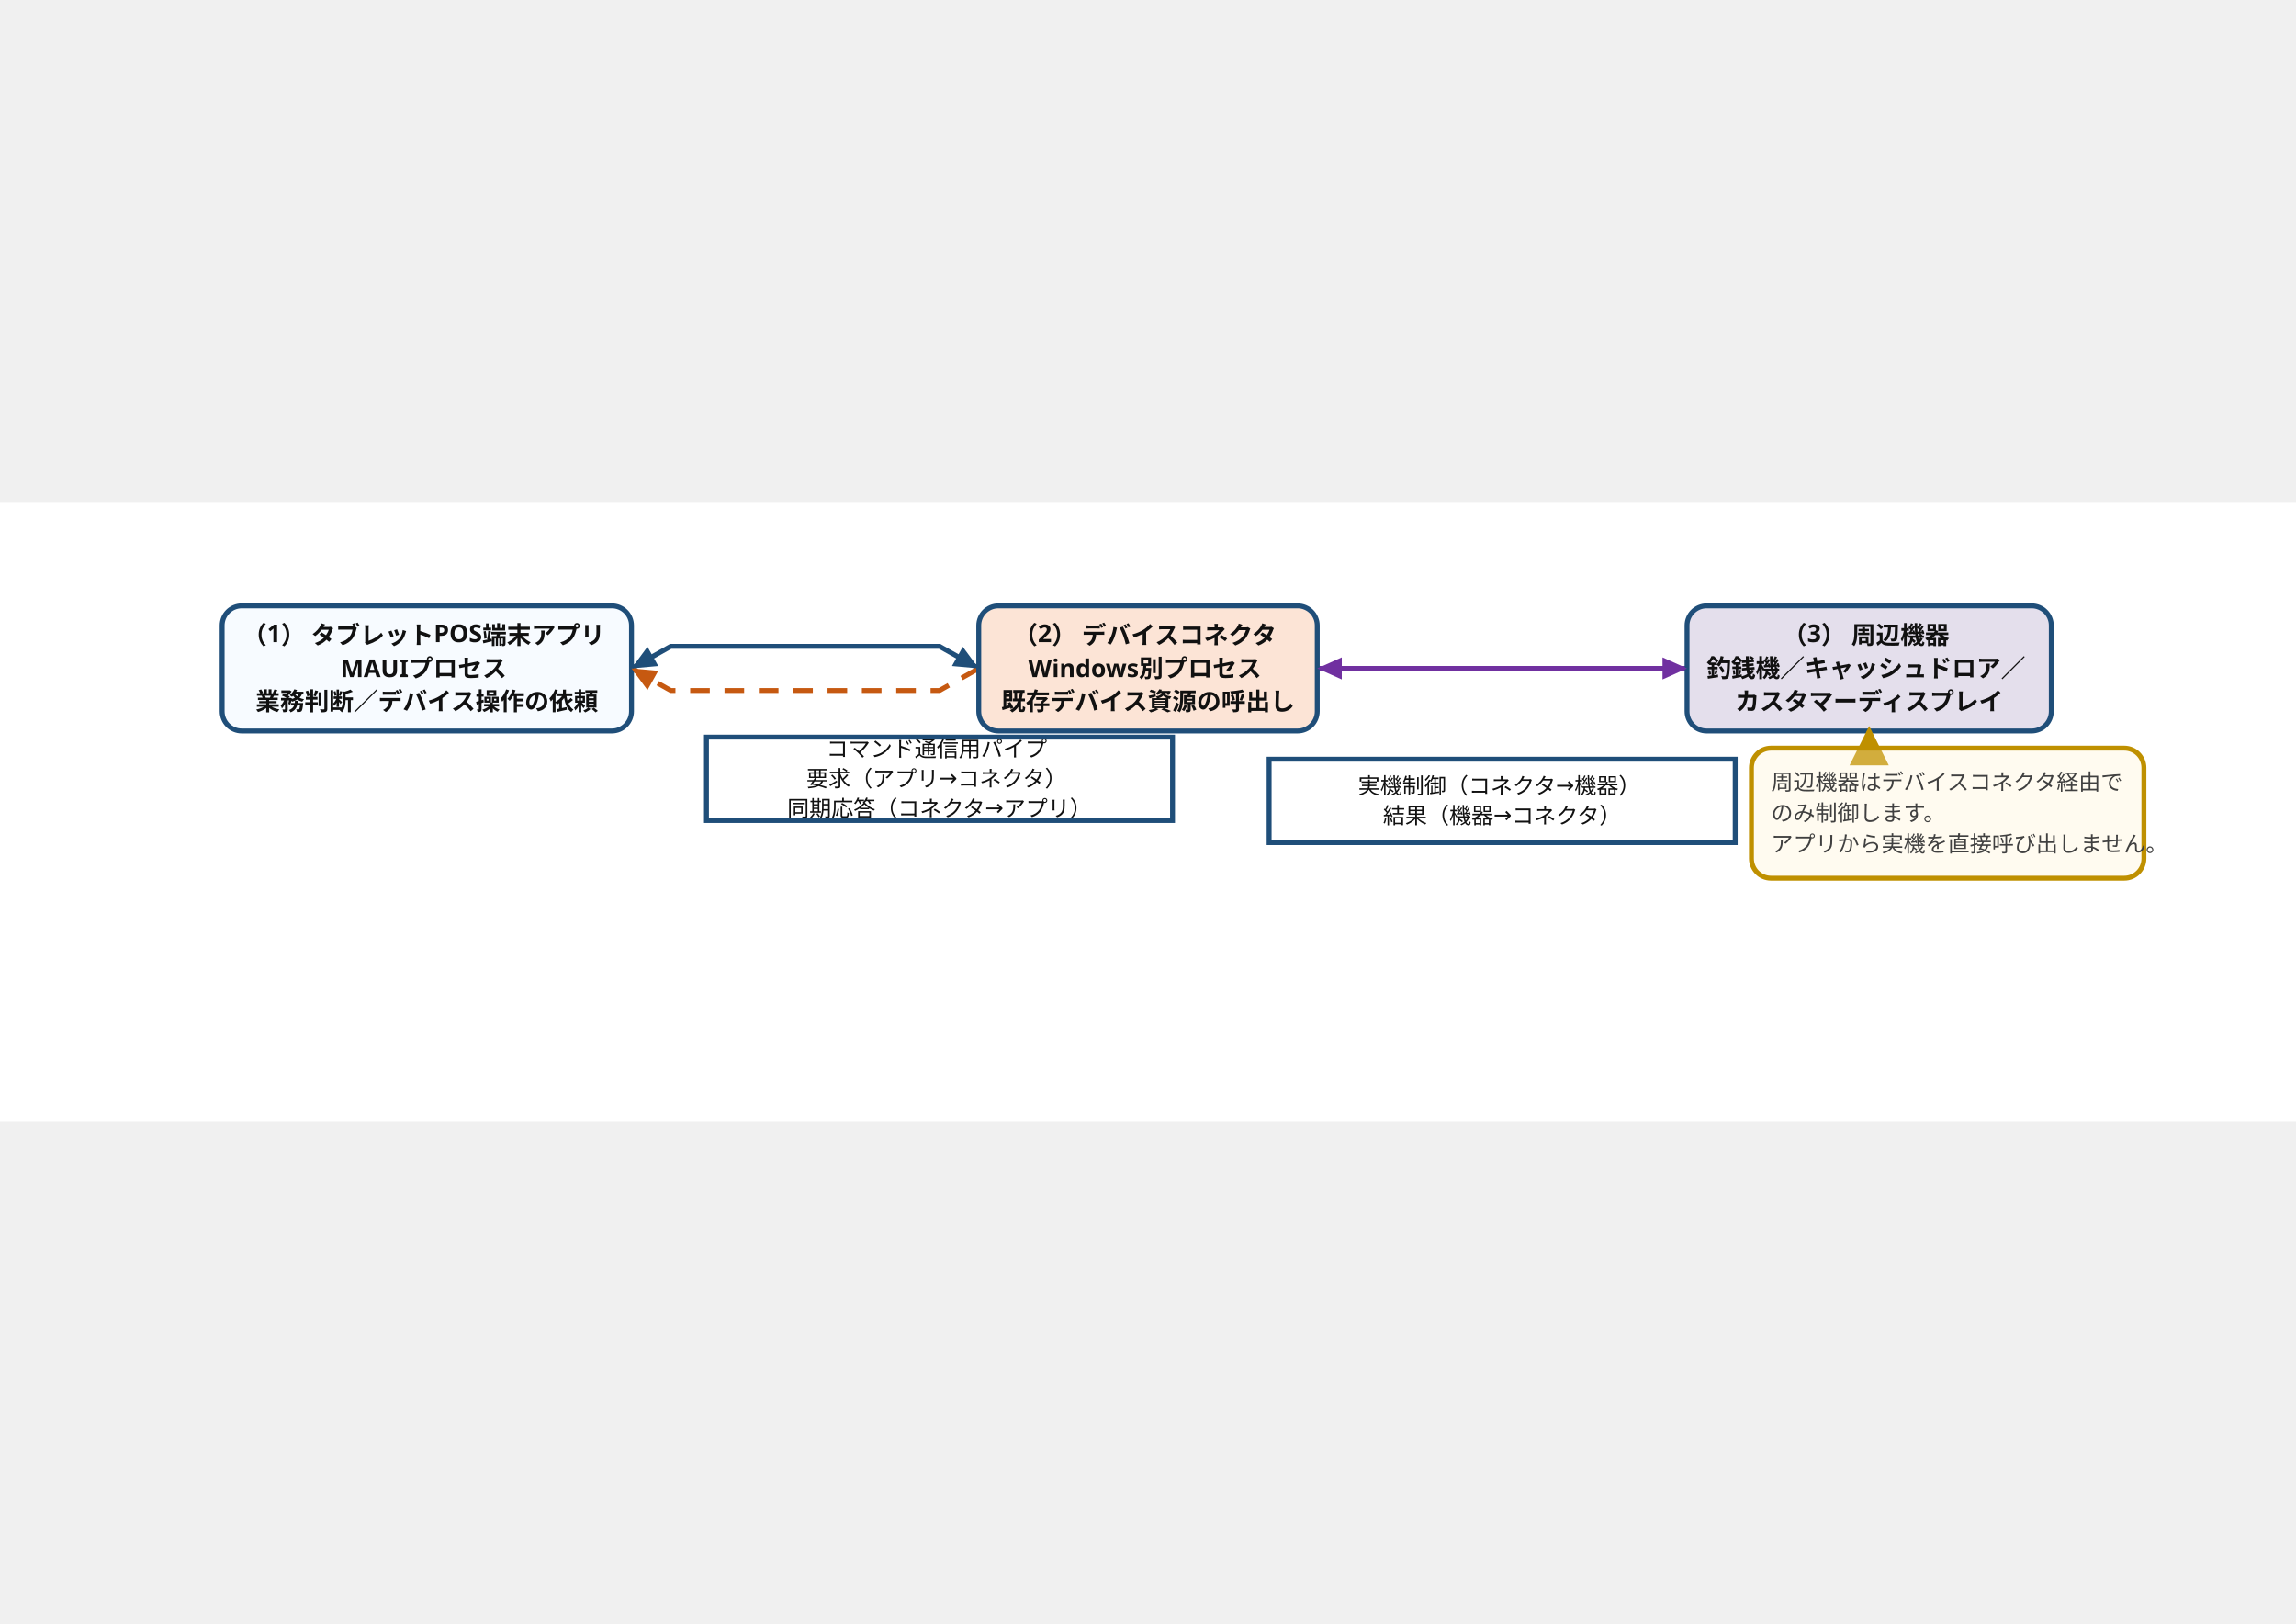
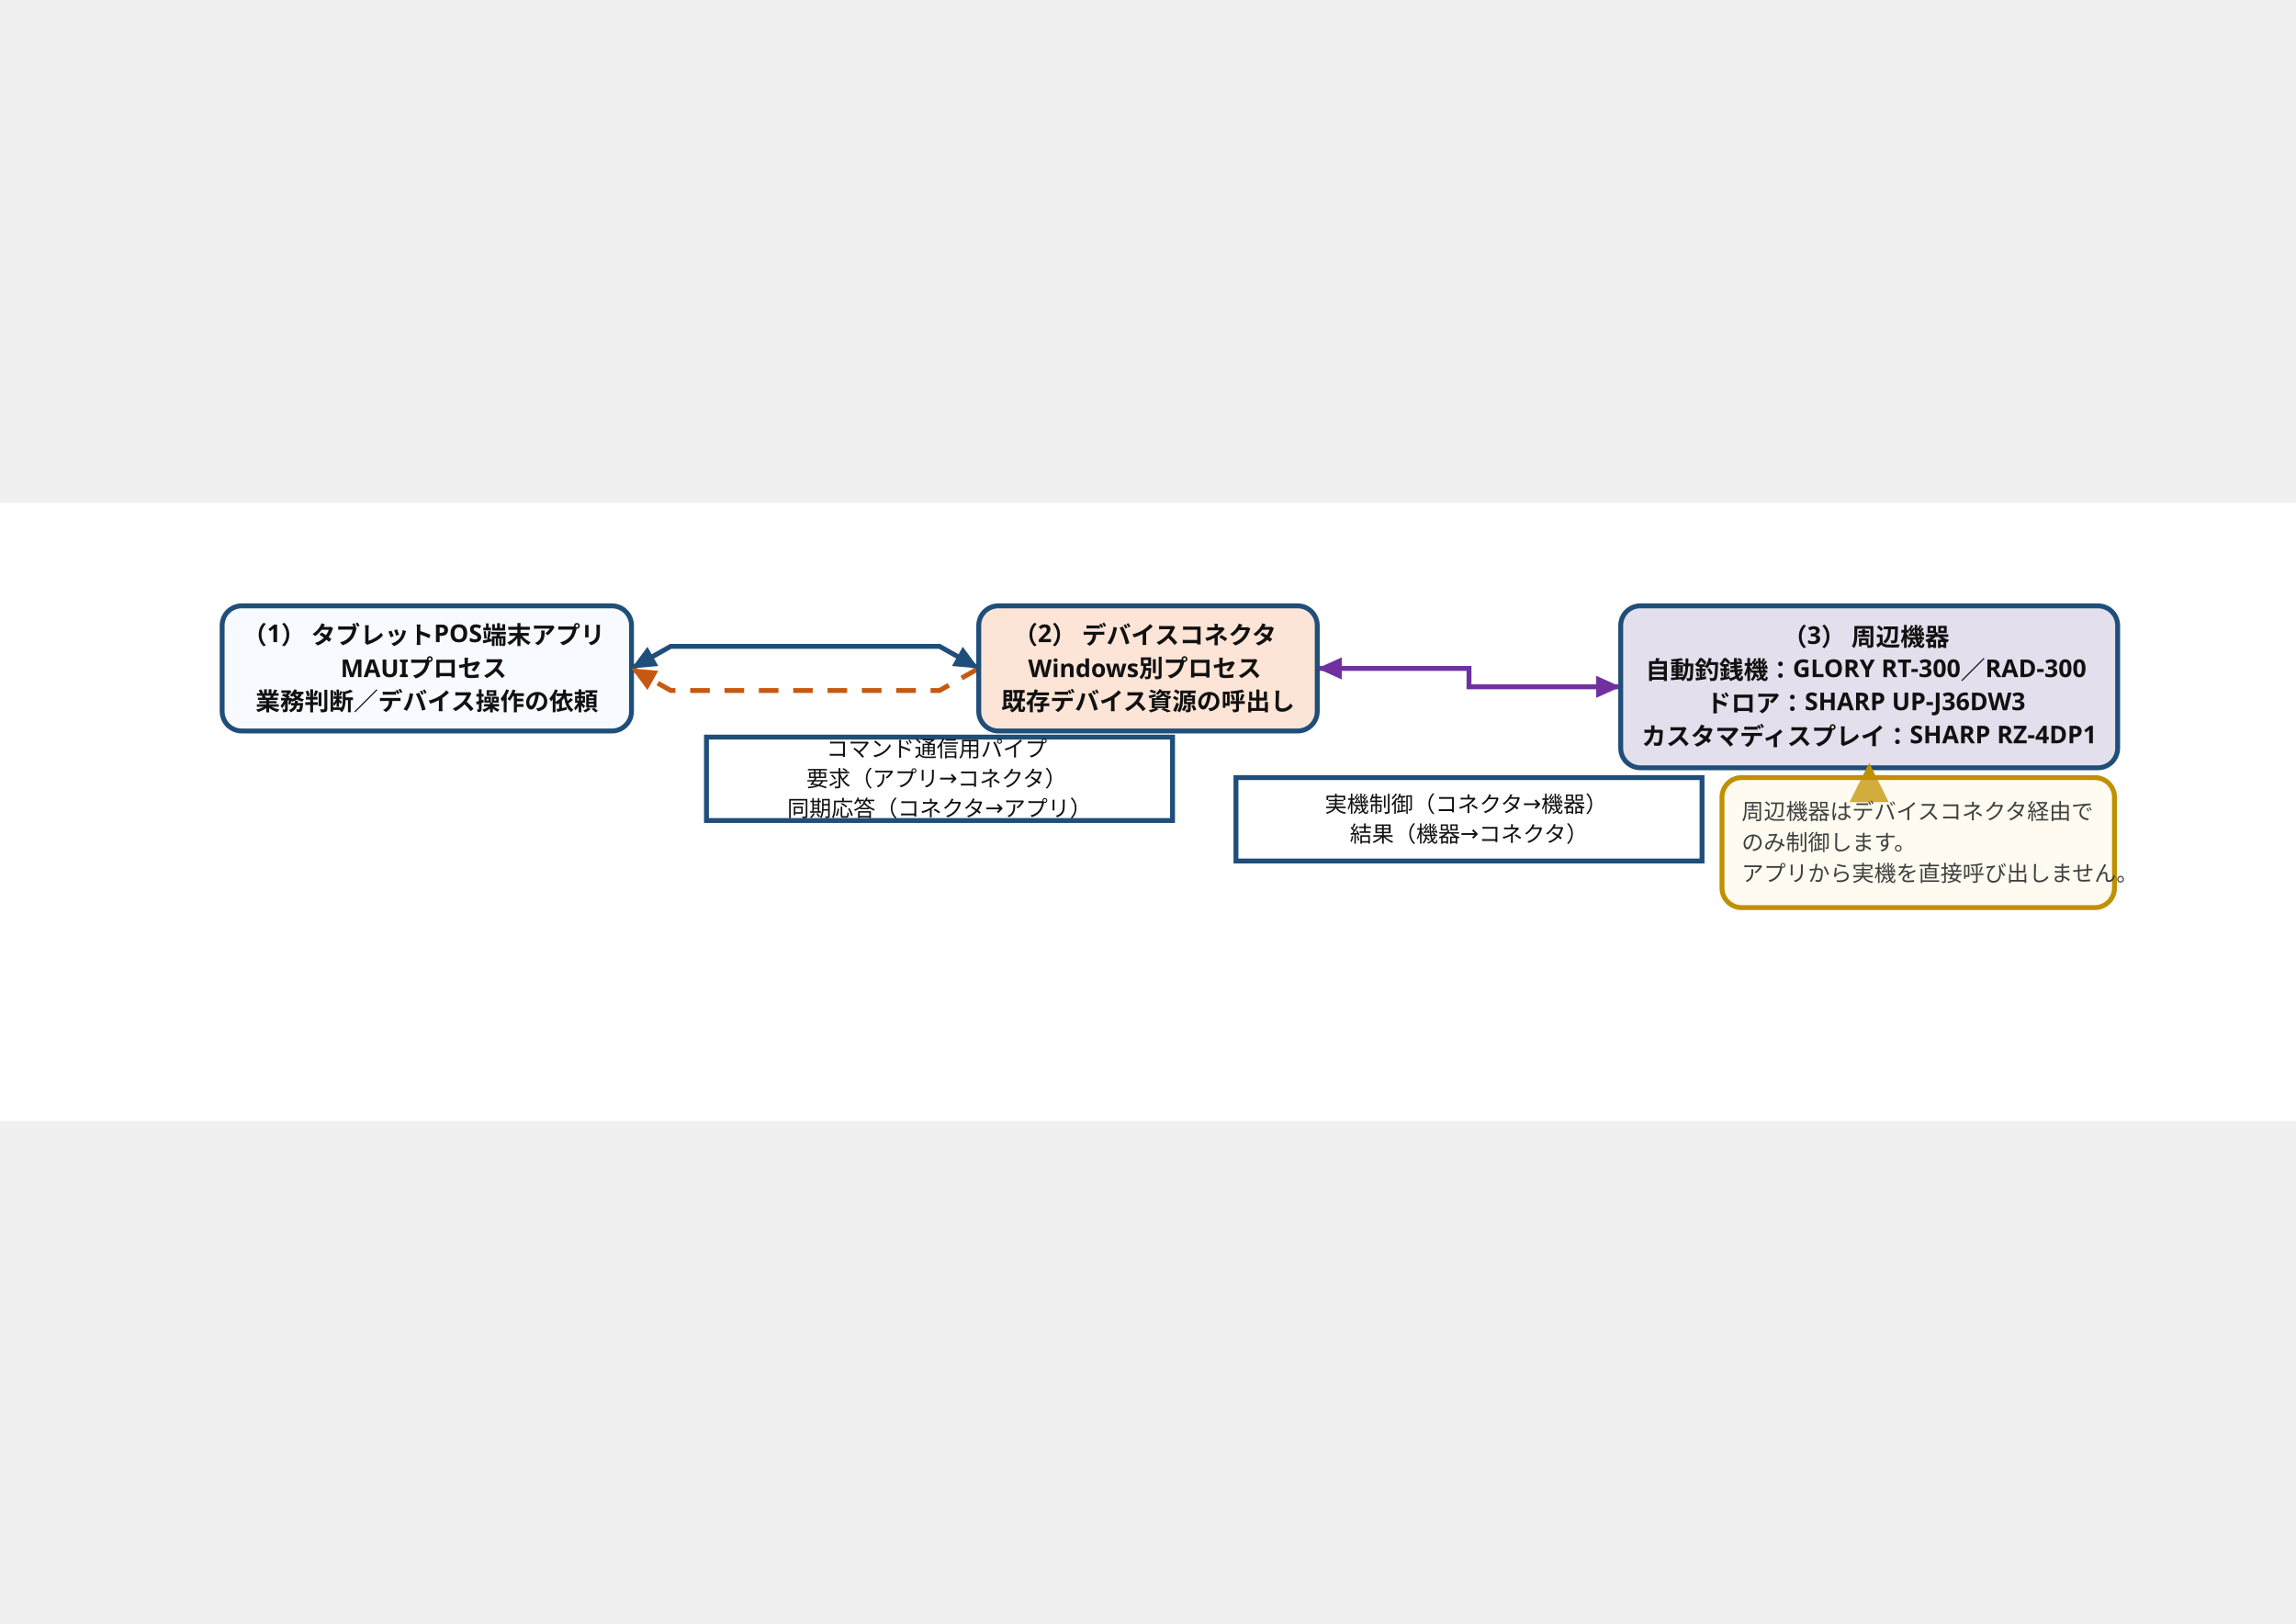
<svg xmlns="http://www.w3.org/2000/svg" width="420mm" height="297mm" viewBox="0 0 936.00 252.00">
  <defs>
    <marker id="arrow-1F4E79" markerWidth="8" markerHeight="8" refX="7" refY="4" orient="auto">
      <path d="M0,0 L8,4 L0,8 z" fill="#1F4E79" />
    </marker>
    <marker id="arrow-7030A0" markerWidth="8" markerHeight="8" refX="7" refY="4" orient="auto">
      <path d="M0,0 L8,4 L0,8 z" fill="#7030A0" />
    </marker>
    <marker id="arrow-C65911" markerWidth="8" markerHeight="8" refX="7" refY="4" orient="auto">
      <path d="M0,0 L8,4 L0,8 z" fill="#C65911" />
    </marker>
    <marker id="comment-callout-arrow" markerWidth="8" markerHeight="8" refX="7" refY="4" orient="auto">
      <path d="M0,0 L8,4 L0,8 z" fill="#BF9000" />
    </marker>
  </defs>
  <rect width="936.00" height="252.00" fill="#FFFFFF" />
  <g transform="translate(18.0,18.0)">
    <polyline points="239.44,49.50 255.44,40.50 365.00,40.50 381.00,49.50" fill="none" stroke="#1F4E79" stroke-width="2" />
    <polyline points="381.00,49.50 365.00,58.50 255.44,58.50 239.44,49.50" fill="none" stroke="#C65911" stroke-width="2" stroke-dasharray="8 6" />
-     <polyline points="519.00,49.50 594.38,49.50 594.38,49.50 669.75,49.50" fill="none" stroke="#7030A0" stroke-width="2" />
+     <polyline points="519.00,49.50 580.86,49.50 580.86,57.00 642.71,57.00" fill="none" stroke="#7030A0" stroke-width="2" />
    <rect x="72.56" y="24.00" width="166.88" height="51.00" rx="8" fill="#F7FBFF" stroke="#1F4E79" stroke-width="2" />
    <text text-anchor="middle" dominant-baseline="middle" font-family="Hiragino Sans" font-size="10" font-weight="700" fill="#111111">
      <tspan x="156.00" y="36.00">（1） タブレットPOS端末アプリ</tspan>
      <tspan x="156.00" y="49.50">MAUIプロセス</tspan>
      <tspan x="156.00" y="63.00">業務判断／デバイス操作の依頼</tspan>
    </text>
    <rect x="381.00" y="24.00" width="138.00" height="51.00" rx="8" fill="#FCE4D6" stroke="#1F4E79" stroke-width="2" />
    <text text-anchor="middle" dominant-baseline="middle" font-family="Hiragino Sans" font-size="10" font-weight="700" fill="#111111">
      <tspan x="450.00" y="36.00">（2） デバイスコネクタ</tspan>
      <tspan x="450.00" y="49.50">Windows別プロセス</tspan>
      <tspan x="450.00" y="63.00">既存デバイス資源の呼出し</tspan>
    </text>
-     <rect x="669.75" y="24.00" width="148.50" height="51.00" rx="8" fill="#E4DFEC" stroke="#1F4E79" stroke-width="2" />
+     <rect x="642.71" y="24.00" width="202.58" height="66.00" rx="8" fill="#E4DFEC" stroke="#1F4E79" stroke-width="2" />
    <text text-anchor="middle" dominant-baseline="middle" font-family="Hiragino Sans" font-size="10" font-weight="700" fill="#111111">
-       <tspan x="744.00" y="36.00">（3） 周辺機器</tspan>
-       <tspan x="744.00" y="49.50">釣銭機／キャッシュドロア／</tspan>
-       <tspan x="744.00" y="63.00">カスタマーディスプレイ</tspan>
+       <tspan x="744.00" y="36.75">（3） 周辺機器</tspan>
+       <tspan x="744.00" y="50.25">自動釣銭機：GLORY RT-300／RAD-300</tspan>
+       <tspan x="744.00" y="63.75">ドロア：SHARP UP-J36DW3</tspan>
+       <tspan x="744.00" y="77.25">カスタマディスプレイ：SHARP RZ-4DP1</tspan>
    </text>
    <polygon data-edge-arrowhead="true" data-edge-arrowhead-position="start" points="239.44,49.50 245.95,40.68 250.36,48.52" fill="#1F4E79" />
    <polygon data-edge-arrowhead="true" data-edge-arrowhead-position="end" points="381.00,49.50 370.08,48.52 374.49,40.68" fill="#1F4E79" />
    <polygon data-edge-arrowhead="true" data-edge-arrowhead-position="end" points="239.44,49.50 250.36,50.48 245.95,58.32" fill="#C65911" />
    <polygon data-edge-arrowhead="true" data-edge-arrowhead-position="start" points="519.00,49.50 529.00,45.00 529.00,54.00" fill="#7030A0" />
-     <polygon data-edge-arrowhead="true" data-edge-arrowhead-position="end" points="669.75,49.50 659.75,54.00 659.75,45.00" fill="#7030A0" />
-     <line data-shape-comment-pointer="true" x1="744.00" y1="82.00" x2="744.00" y2="75.00" stroke="#BF9000" stroke-width="2" marker-end="url(#comment-callout-arrow)" />
-     <rect data-shape-comment="true" data-shape-comment-type="wedgeRRectCallout" x="696.00" y="82.00" width="160.00" height="53.00" rx="8" fill="#FFF2CC" fill-opacity="0.30" stroke="#BF9000" stroke-width="2" />
+     <polygon data-edge-arrowhead="true" data-edge-arrowhead-position="end" points="642.71,57.00 632.71,61.50 632.71,52.50" fill="#7030A0" />
+     <line data-shape-comment-pointer="true" x1="744.00" y1="94.00" x2="744.00" y2="90.00" stroke="#BF9000" stroke-width="2" marker-end="url(#comment-callout-arrow)" />
+     <rect data-shape-comment="true" data-shape-comment-type="wedgeRRectCallout" x="684.00" y="94.00" width="160.00" height="53.00" rx="8" fill="#FFF2CC" fill-opacity="0.30" stroke="#BF9000" stroke-width="2" />
    <text text-anchor="start" dominant-baseline="middle" font-family="Hiragino Sans" font-size="9" font-weight="400" fill="#404040">
-       <tspan x="704.00" y="95.90">周辺機器はデバイスコネクタ経由で</tspan>
-       <tspan x="704.00" y="108.50">のみ制御します。</tspan>
-       <tspan x="704.00" y="121.10">アプリから実機を直接呼び出しません。</tspan>
+       <tspan x="692.00" y="107.90">周辺機器はデバイスコネクタ経由で</tspan>
+       <tspan x="692.00" y="120.50">のみ制御します。</tspan>
+       <tspan x="692.00" y="133.10">アプリから実機を直接呼び出しません。</tspan>
    </text>
    <rect x="270.00" y="77.50" width="190.00" height="34.00" fill="#FFFFFF" stroke="#1F4E79" stroke-width="2" />
    <text text-anchor="middle" dominant-baseline="middle" font-family="Hiragino Sans" font-size="9" font-weight="400" fill="#111111">
      <tspan x="365.00" y="82.35">コマンド通信用パイプ</tspan>
      <tspan x="365.00" y="94.50">要求（アプリ→コネクタ）</tspan>
      <tspan x="365.00" y="106.65">同期応答（コネクタ→アプリ）</tspan>
    </text>
-     <rect x="499.38" y="86.50" width="190.00" height="34.00" fill="#FFFFFF" stroke="#1F4E79" stroke-width="2" />
+     <rect x="485.86" y="94.00" width="190.00" height="34.00" fill="#FFFFFF" stroke="#1F4E79" stroke-width="2" />
    <text text-anchor="middle" dominant-baseline="middle" font-family="Hiragino Sans" font-size="9" font-weight="400" fill="#111111">
-       <tspan x="594.38" y="97.42">実機制御（コネクタ→機器）</tspan>
-       <tspan x="594.38" y="109.58">結果（機器→コネクタ）</tspan>
+       <tspan x="580.86" y="104.92">実機制御（コネクタ→機器）</tspan>
+       <tspan x="580.86" y="117.08">結果（機器→コネクタ）</tspan>
    </text>
  </g>
</svg>
